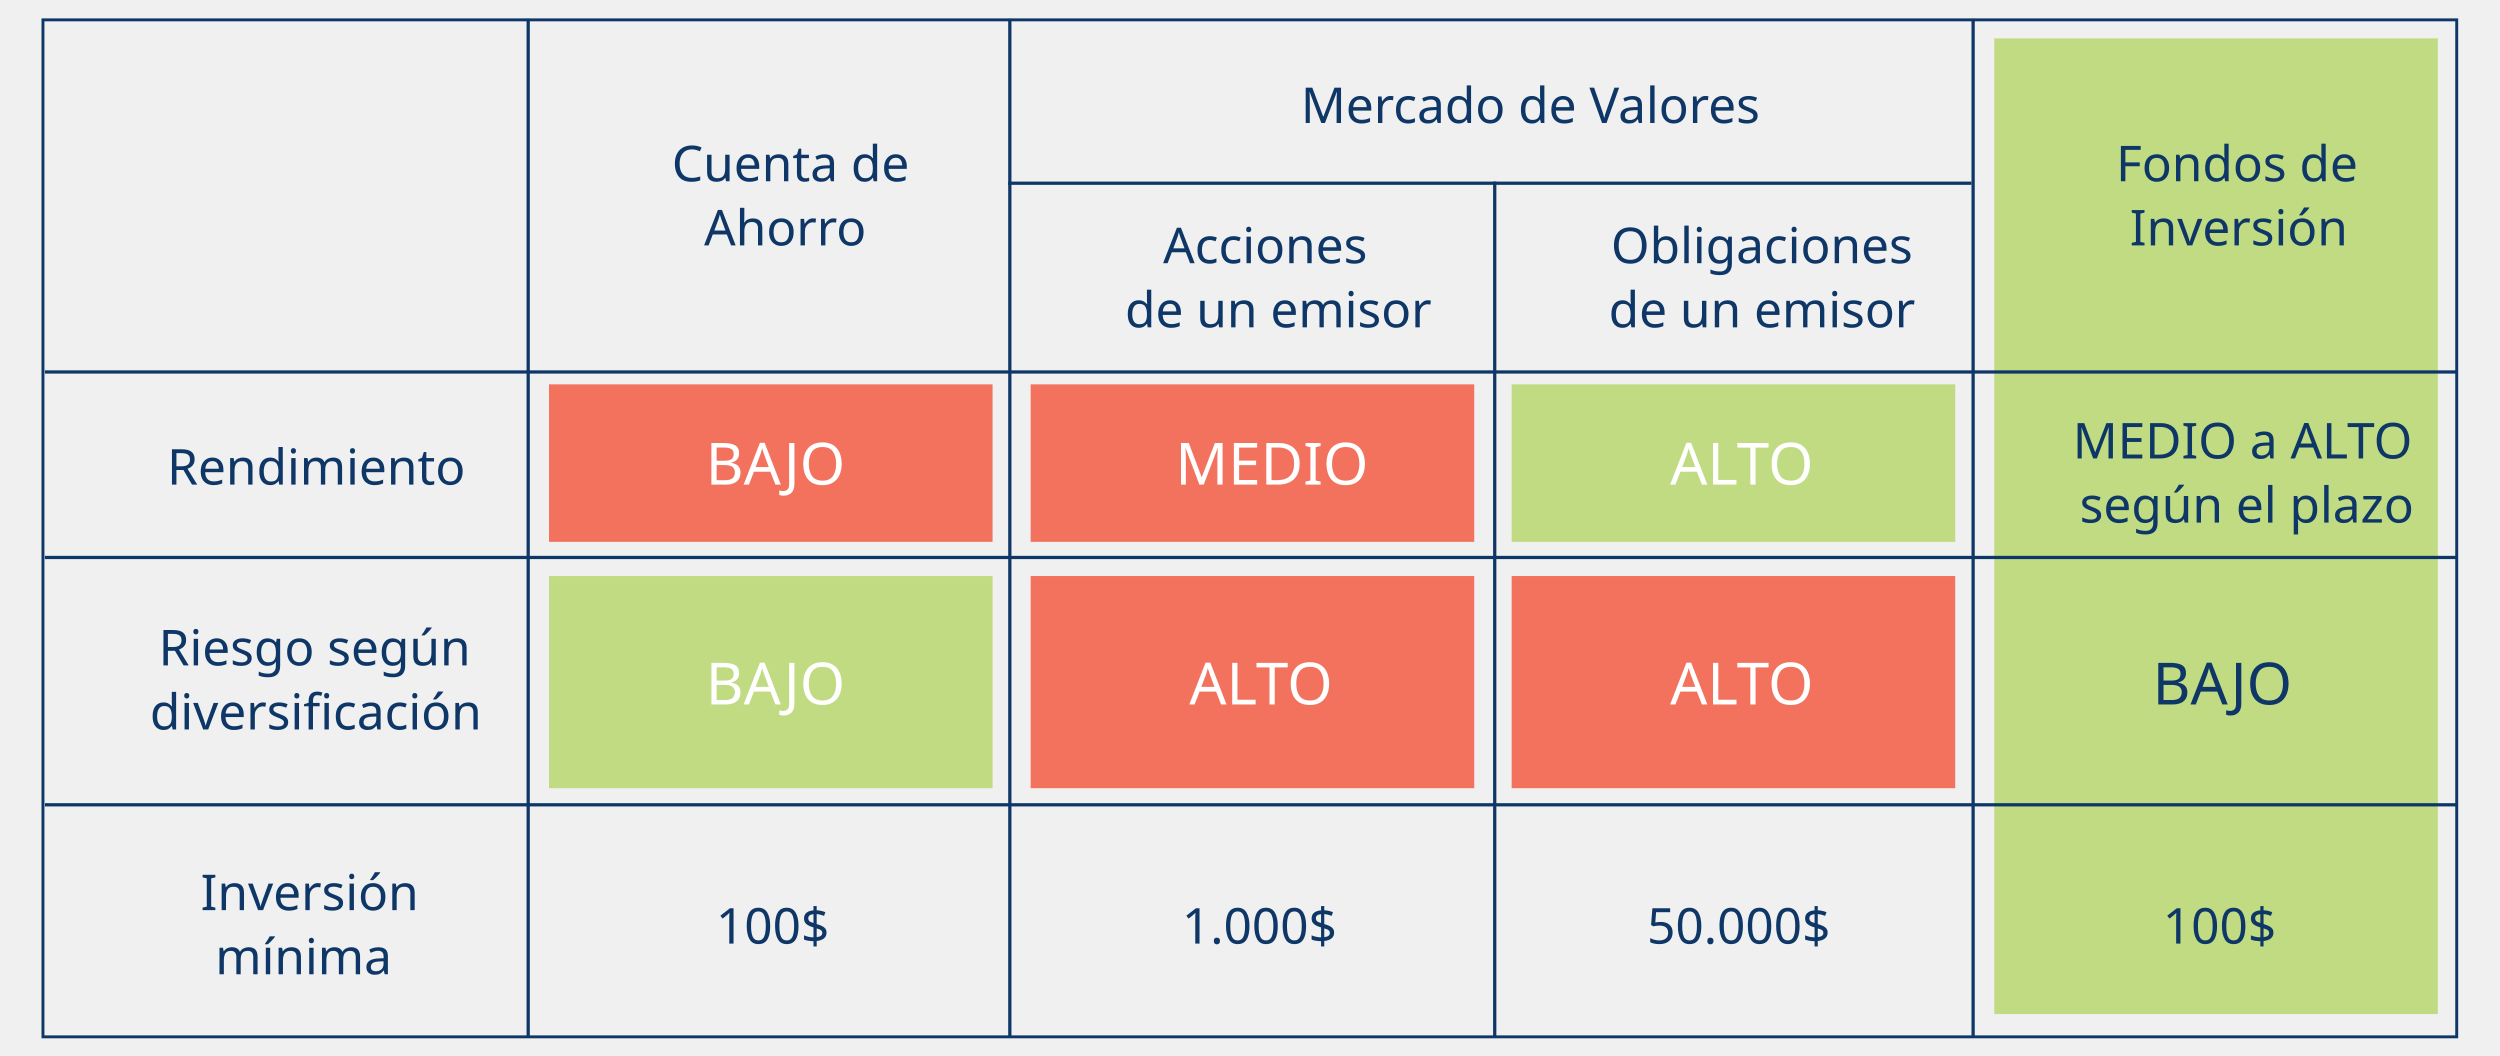
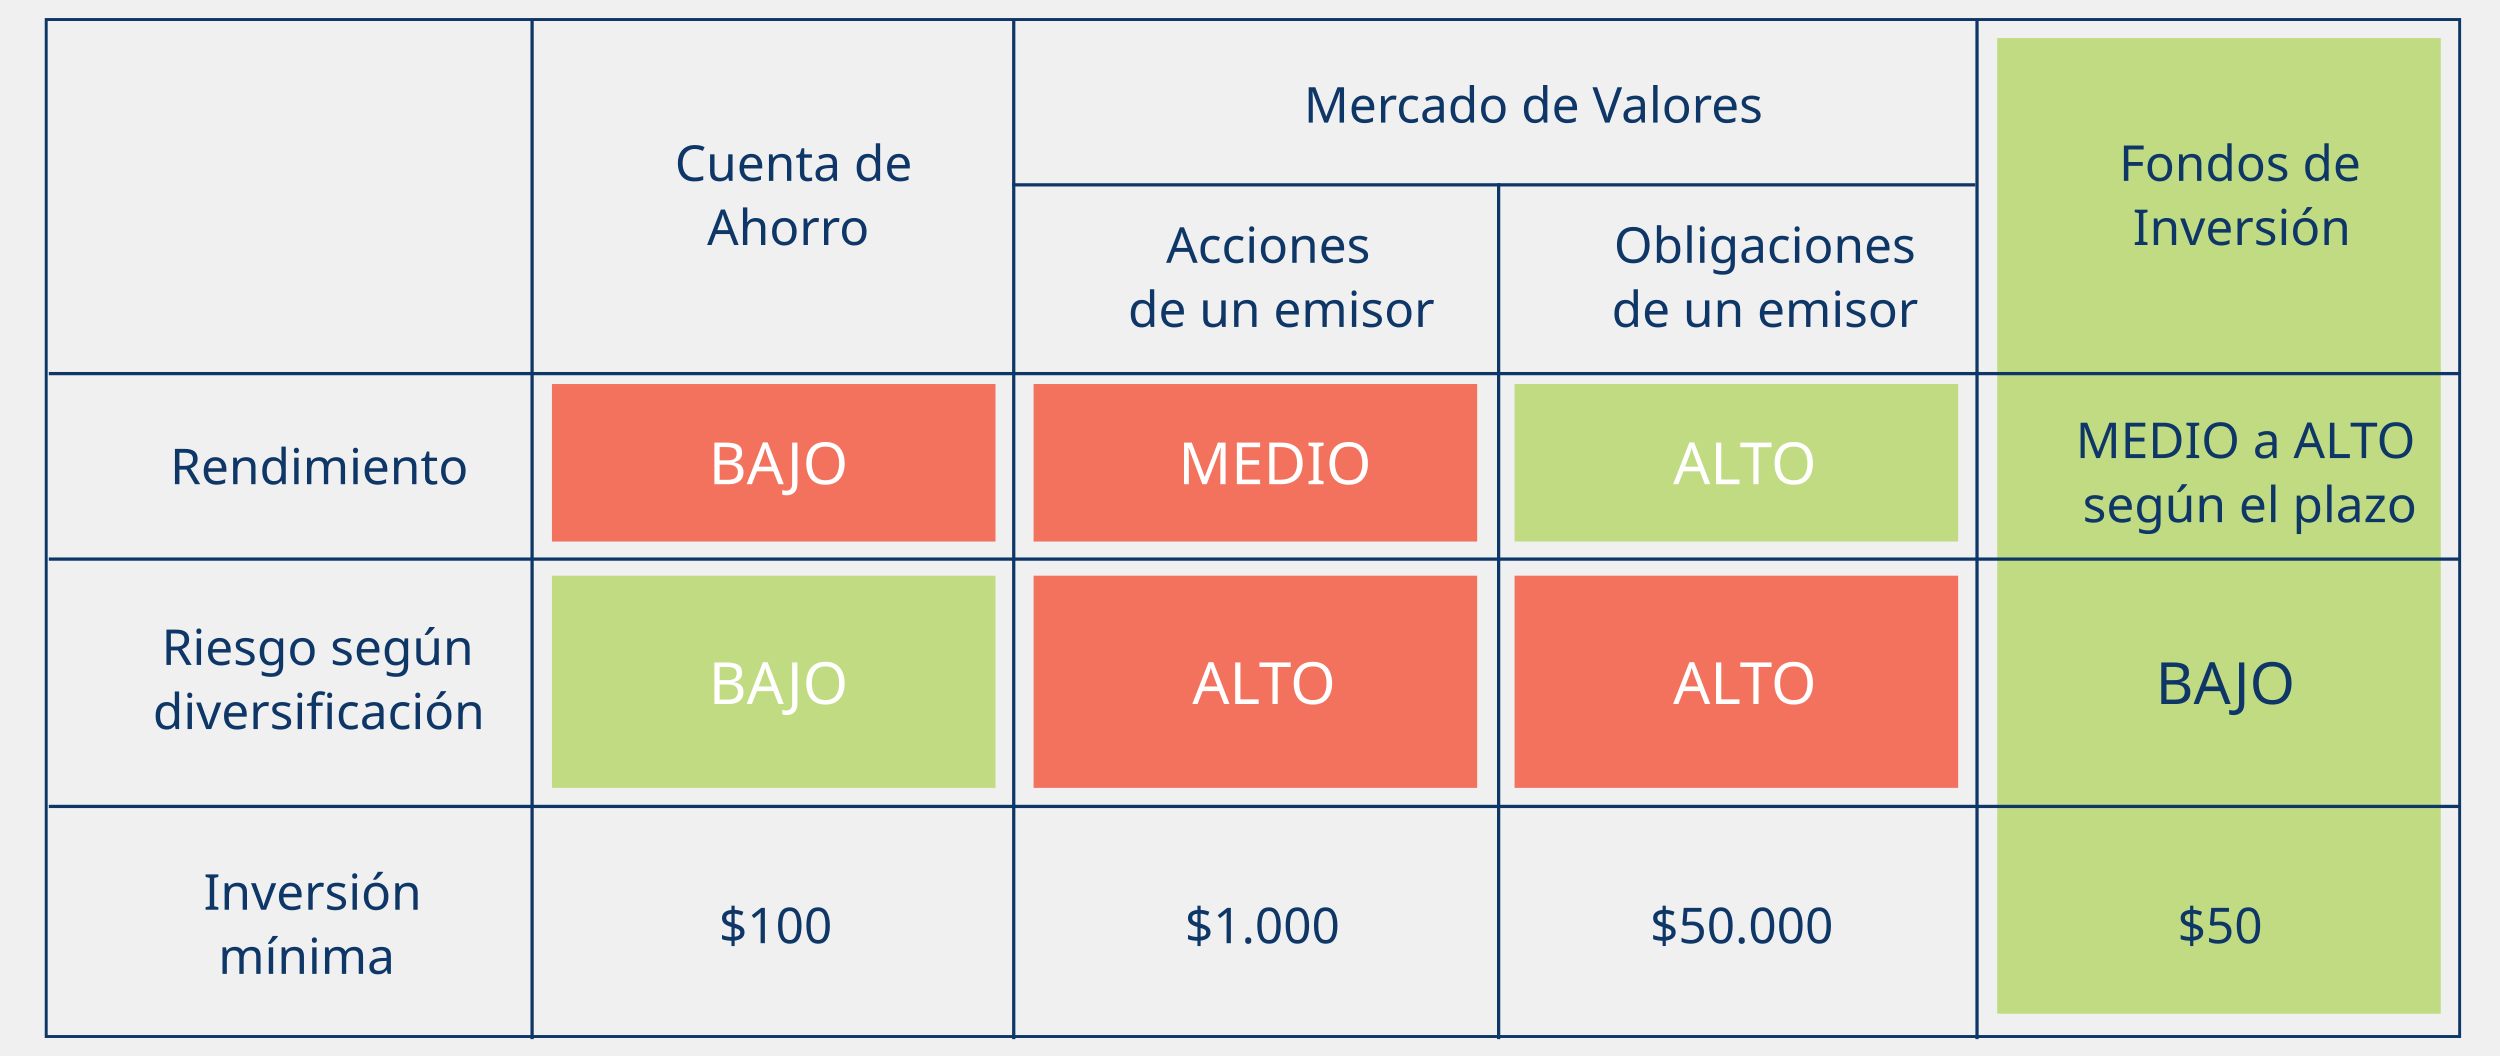
<svg xmlns="http://www.w3.org/2000/svg" version="1.1" id="Layer_1" x="0px" y="0px" viewBox="0 0 768.2 324.3" style="enable-background:new 0 0 768.2 324.3;" xml:space="preserve">
  <style type="text/css">
	.st0{fill:#F3725E;}
	.st1{fill:#C0DB82;}
	.st2{fill:none;stroke:#0E3767;stroke-width:0.9;stroke-miterlimit:10;}
	.st3{fill:#0E3767;}
	.st4{font-family:'NewsCycle';}
	.st5{font-size:15.223px;}
	.st6{fill:#FFFFFF;}
	.st7{font-size:17.909px;}
	.st8{fill:none;stroke:#0E3767;stroke-miterlimit:10;}
</style>
  <g>
-     <rect x="168.7" y="118.1" class="st0" width="136.3" height="48.4" />
-     <rect x="316.7" y="118.1" class="st0" width="136.3" height="48.4" />
-     <rect x="464.5" y="118.1" class="st1" width="136.3" height="48.4" />
-     <rect x="316.7" y="177" class="st0" width="136.3" height="65.2" />
-     <rect x="168.7" y="177" class="st1" width="136.3" height="65.2" />
-     <rect x="612.8" y="11.8" class="st1" width="136.3" height="299.8" />
-     <rect x="464.5" y="177" class="st0" width="136.3" height="65.2" />
-     <polygon class="st2" points="754.9,318.6 13.2,318.6 13.2,114 13.2,6.1 162.3,6.1 754.9,6.1  " />
+     <rect x="169.6" y="118" class="st0" width="136.3" height="48.4" />
+     <rect x="317.6" y="118" class="st0" width="136.3" height="48.4" />
+     <rect x="465.4" y="118" class="st1" width="136.3" height="48.4" />
+     <rect x="317.6" y="176.9" class="st0" width="136.3" height="65.2" />
+     <rect x="169.6" y="176.9" class="st1" width="136.3" height="65.2" />
+     <rect x="613.7" y="11.7" class="st1" width="136.3" height="299.8" />
+     <rect x="465.4" y="176.9" class="st0" width="136.3" height="65.2" />
+     <polygon class="st2" points="755.8,318.5 14.2,318.5 14.2,113.9 14.2,6 163.2,6 755.8,6  " />
    <g>
      <g>
        <g>
-           <text transform="matrix(1 0 0 1 206.4518 55.7094)">
+           <text transform="matrix(1 0 0 1 207.3715 55.5842)">
            <tspan x="0" y="0" class="st3 st4 st5">Cuenta de</tspan>
            <tspan x="9.9" y="19.7" class="st3 st4 st5">Ahorro</tspan>
          </text>
        </g>
      </g>
    </g>
    <g>
      <g>
        <g>
-           <text transform="matrix(1 0 0 1 650.238 55.7094)">
+           <text transform="matrix(1 0 0 1 651.1577 55.5842)">
            <tspan x="0" y="0" class="st3 st4 st5">Fondos de</tspan>
            <tspan x="4.2" y="19.7" class="st3 st4 st5">Inversión</tspan>
          </text>
        </g>
      </g>
    </g>
    <g>
      <g>
        <g>
-           <text transform="matrix(1 0 0 1 399.7438 37.8002)" class="st3 st4 st5">Mercado de Valores</text>
+           <text transform="matrix(1 0 0 1 400.6635 37.675)" class="st3 st4 st5">Mercado de Valores</text>
        </g>
      </g>
    </g>
    <g>
      <g>
        <g>
-           <text transform="matrix(1 0 0 1 357.3952 80.8806)">
+           <text transform="matrix(1 0 0 1 358.3149 80.7554)">
            <tspan x="0" y="0" class="st3 st4 st5">Acciones</tspan>
            <tspan x="-11.7" y="19.7" class="st3 st4 st5">de un emisor</tspan>
          </text>
        </g>
      </g>
    </g>
    <g>
      <g>
        <g>
-           <text transform="matrix(1 0 0 1 495.0114 80.8806)">
+           <text transform="matrix(1 0 0 1 495.9311 80.7554)">
            <tspan x="0" y="0" class="st3 st4 st5">Obligaciones</tspan>
            <tspan x="-0.7" y="19.7" class="st3 st4 st5">de un emisor</tspan>
          </text>
        </g>
      </g>
    </g>
    <g>
      <g>
        <g>
-           <text transform="matrix(1 0 0 1 51.3669 148.9138)" class="st3 st4 st5">Rendimiento</text>
+           <text transform="matrix(1 0 0 1 52.2866 148.7886)" class="st3 st4 st5">Rendimiento</text>
        </g>
      </g>
    </g>
    <g>
      <g>
        <g>
-           <text transform="matrix(1 0 0 1 216.8649 148.9138)" class="st6 st4 st7">BAJO</text>
+           <text transform="matrix(1 0 0 1 217.7846 148.7886)" class="st6 st4 st7">BAJO</text>
        </g>
      </g>
    </g>
    <g>
      <g>
        <g>
-           <text transform="matrix(1 0 0 1 216.8649 216.4594)" class="st6 st4 st7">BAJO</text>
+           <text transform="matrix(1 0 0 1 217.7846 216.3342)" class="st6 st4 st7">BAJO</text>
        </g>
      </g>
    </g>
    <g>
      <g>
        <g>
-           <text transform="matrix(1 0 0 1 361.1696 148.9138)" class="st6 st4 st7">MEDIO</text>
+           <text transform="matrix(1 0 0 1 362.0893 148.7886)" class="st6 st4 st7">MEDIO</text>
        </g>
      </g>
    </g>
    <g>
      <g>
        <g>
-           <text transform="matrix(1 0 0 1 365.4499 216.4594)" class="st6 st4 st7">ALTO</text>
+           <text transform="matrix(1 0 0 1 366.3696 216.3342)" class="st6 st4 st7">ALTO</text>
        </g>
      </g>
    </g>
    <g>
      <g>
        <g>
-           <text transform="matrix(1 0 0 1 513.2009 148.9138)" class="st6 st4 st7">ALTO</text>
+           <text transform="matrix(1 0 0 1 514.1205 148.7886)" class="st6 st4 st7">ALTO</text>
        </g>
      </g>
    </g>
    <g>
      <g>
        <g>
-           <text transform="matrix(1 0 0 1 513.2009 216.4594)" class="st6 st4 st7">ALTO</text>
+           <text transform="matrix(1 0 0 1 514.1205 216.3342)" class="st6 st4 st7">ALTO</text>
        </g>
      </g>
    </g>
    <g>
      <g>
        <g>
-           <text transform="matrix(1 0 0 1 636.9333 140.8764)">
+           <text transform="matrix(1 0 0 1 637.853 140.7512)">
            <tspan x="0" y="0" class="st3 st4 st5">MEDIO a ALTO</tspan>
            <tspan x="2.1" y="19.7" class="st3 st4 st5">según el plazo</tspan>
          </text>
        </g>
      </g>
    </g>
    <g>
      <g>
        <g>
-           <text transform="matrix(1 0 0 1 661.4616 216.4594)" class="st3 st4 st7">BAJO</text>
+           <text transform="matrix(1 0 0 1 662.3813 216.3342)" class="st3 st4 st7">BAJO</text>
        </g>
      </g>
    </g>
    <g>
      <g>
        <g>
-           <text transform="matrix(1 0 0 1 219.9987 289.9557)" class="st3 st4 st5">100$</text>
+           <text transform="matrix(1 0 0 1 220.9184 289.8306)" class="st3 st4 st5">$100</text>
        </g>
      </g>
    </g>
    <g>
      <g>
        <g>
-           <text transform="matrix(1 0 0 1 363.1852 289.9557)" class="st3 st4 st5">1.000$</text>
+           <text transform="matrix(1 0 0 1 364.1049 289.8306)" class="st3 st4 st5">$1.000</text>
        </g>
      </g>
    </g>
    <g>
      <g>
        <g>
-           <text transform="matrix(1 0 0 1 506.1198 289.9557)" class="st3 st4 st5">50.000$</text>
+           <text transform="matrix(1 0 0 1 507.0395 289.8306)" class="st3 st4 st5">$50.000</text>
        </g>
      </g>
    </g>
    <g>
      <g>
        <g>
-           <text transform="matrix(1 0 0 1 664.5954 289.9557)" class="st3 st4 st5">100$</text>
+           <text transform="matrix(1 0 0 1 669.1352 289.8306)" class="st3 st4 st5">$50</text>
        </g>
      </g>
    </g>
    <g>
      <g>
        <g>
-           <text transform="matrix(1 0 0 1 48.7541 204.4543)">
+           <text transform="matrix(1 0 0 1 49.6738 204.3291)">
            <tspan x="0" y="0" class="st3 st4 st5">Riesgo según</tspan>
            <tspan x="-2.7" y="19.7" class="st3 st4 st5">diversificación</tspan>
          </text>
        </g>
      </g>
    </g>
    <g>
      <g>
        <g>
-           <text transform="matrix(1 0 0 1 61.6466 279.6728)">
+           <text transform="matrix(1 0 0 1 62.5663 279.5476)">
            <tspan x="0" y="0" class="st3 st4 st5">Inversión</tspan>
            <tspan x="4.5" y="19.7" class="st3 st4 st5">mínima</tspan>
          </text>
        </g>
      </g>
    </g>
-     <line class="st8" x1="162.3" y1="5.8" x2="162.3" y2="318.8" />
-     <line class="st8" x1="310.3" y1="5.8" x2="310.3" y2="318.8" />
-     <line class="st8" x1="459.3" y1="55.8" x2="459.3" y2="318.8" />
-     <line class="st8" x1="606.3" y1="5.8" x2="606.3" y2="318.8" />
-     <line class="st8" x1="13.8" y1="114.3" x2="754.8" y2="114.3" />
-     <line class="st8" x1="309.8" y1="56.3" x2="605.8" y2="56.3" />
-     <line class="st8" x1="13.8" y1="171.3" x2="754.8" y2="171.3" />
-     <line class="st8" x1="13.8" y1="247.3" x2="754.8" y2="247.3" />
+     <line class="st8" x1="163.5" y1="6.3" x2="163.5" y2="319.3" />
+     <line class="st8" x1="311.5" y1="6.3" x2="311.5" y2="319.3" />
+     <line class="st8" x1="460.5" y1="56.3" x2="460.5" y2="319.3" />
+     <line class="st8" x1="607.5" y1="6.3" x2="607.5" y2="319.3" />
+     <line class="st8" x1="15" y1="114.8" x2="756" y2="114.8" />
+     <line class="st8" x1="311" y1="56.8" x2="607" y2="56.8" />
+     <line class="st8" x1="15" y1="171.8" x2="756" y2="171.8" />
+     <line class="st8" x1="15" y1="247.8" x2="756" y2="247.8" />
  </g>
</svg>
